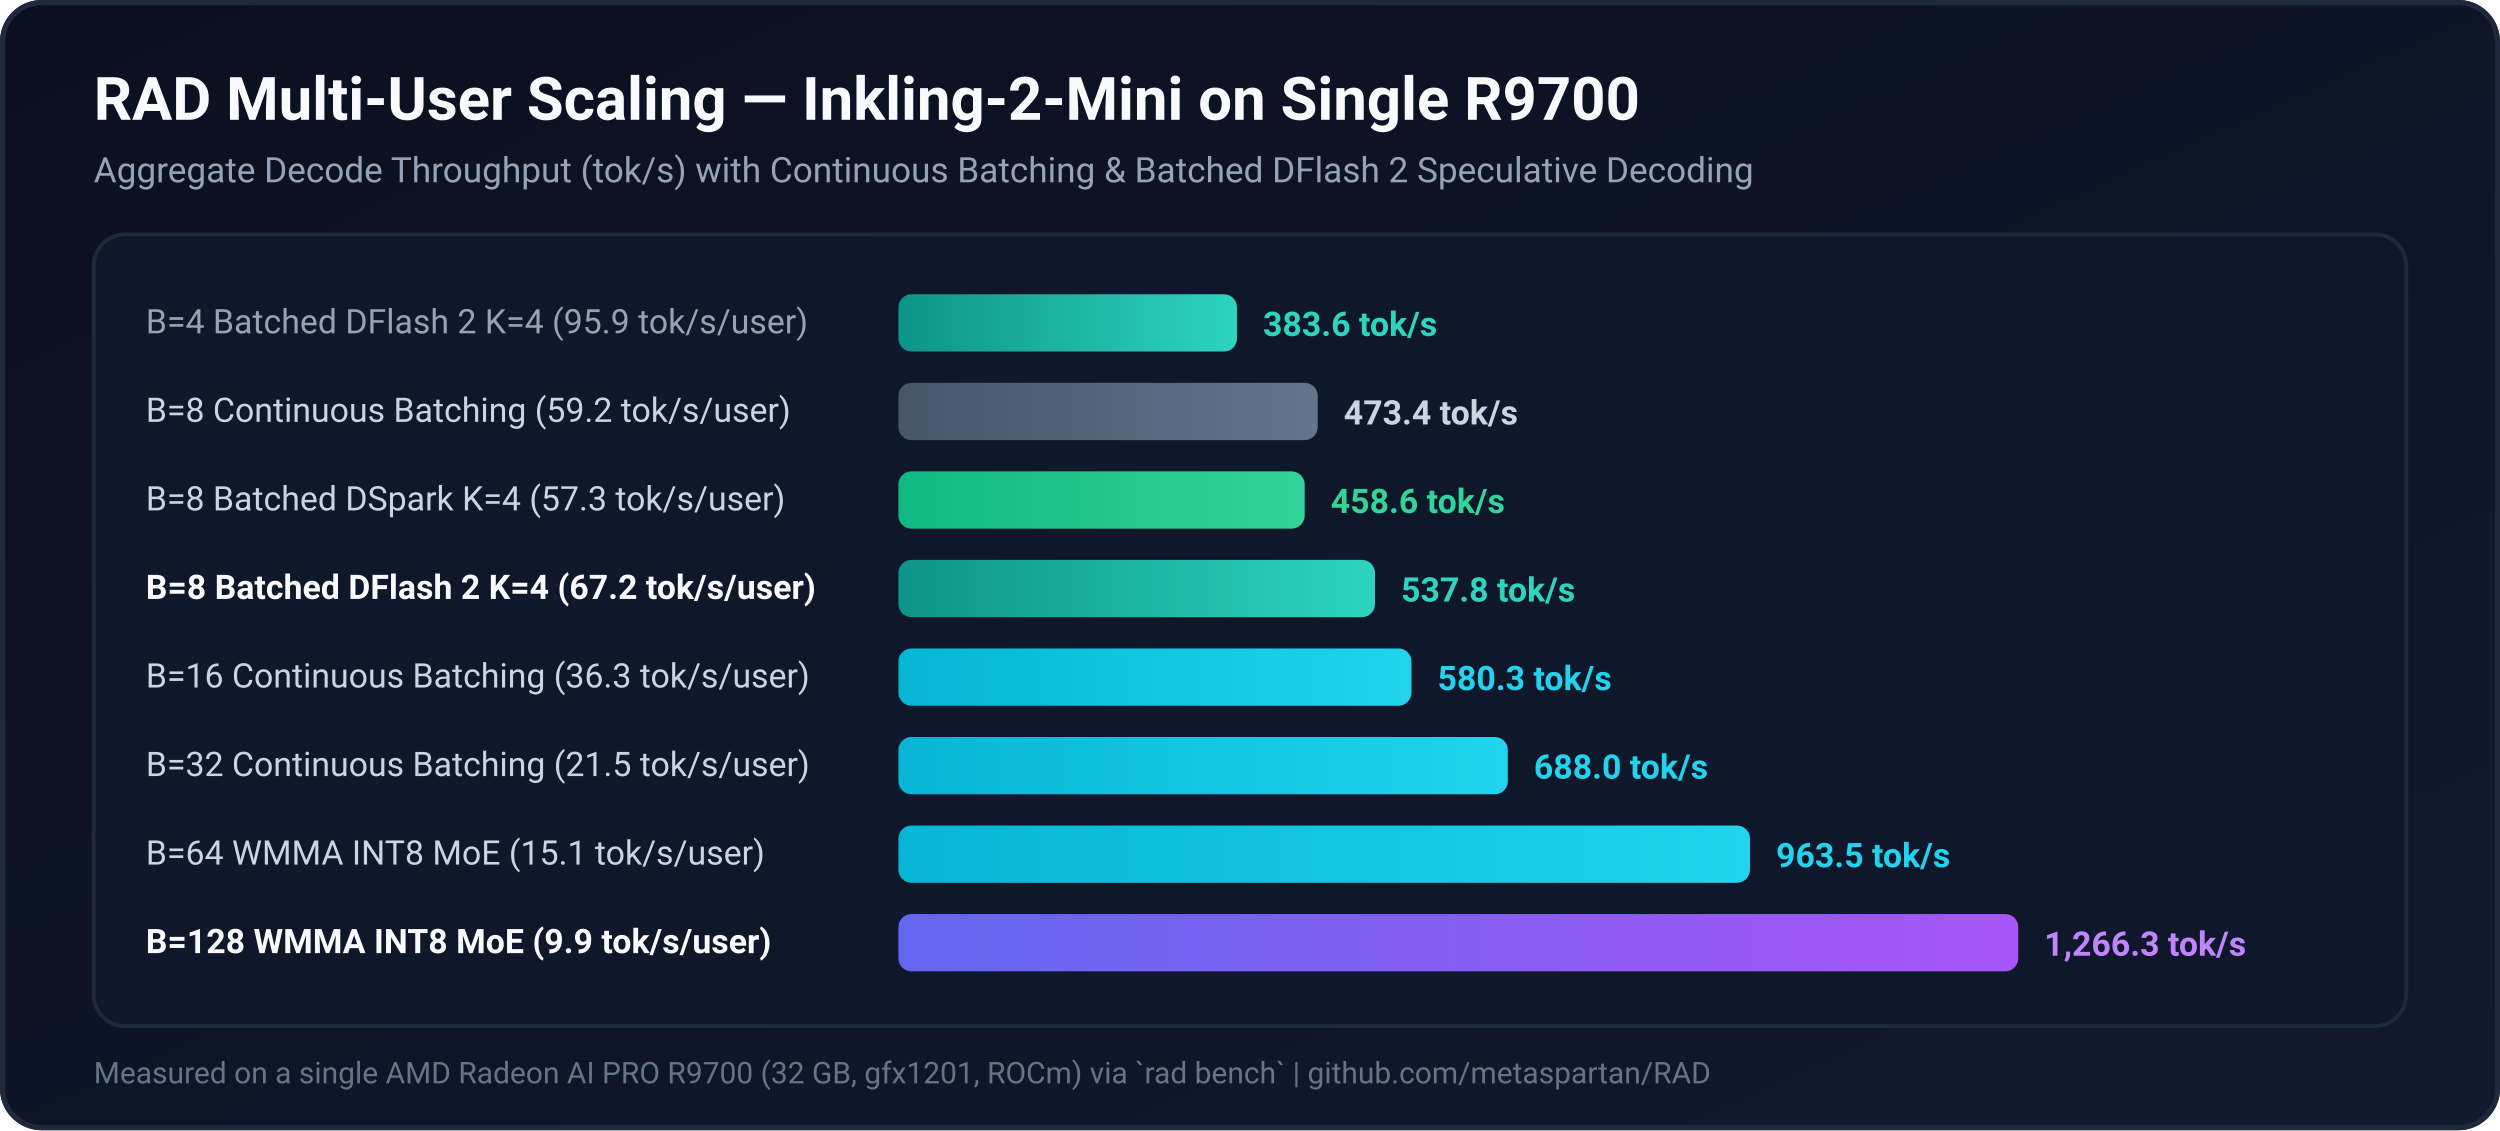
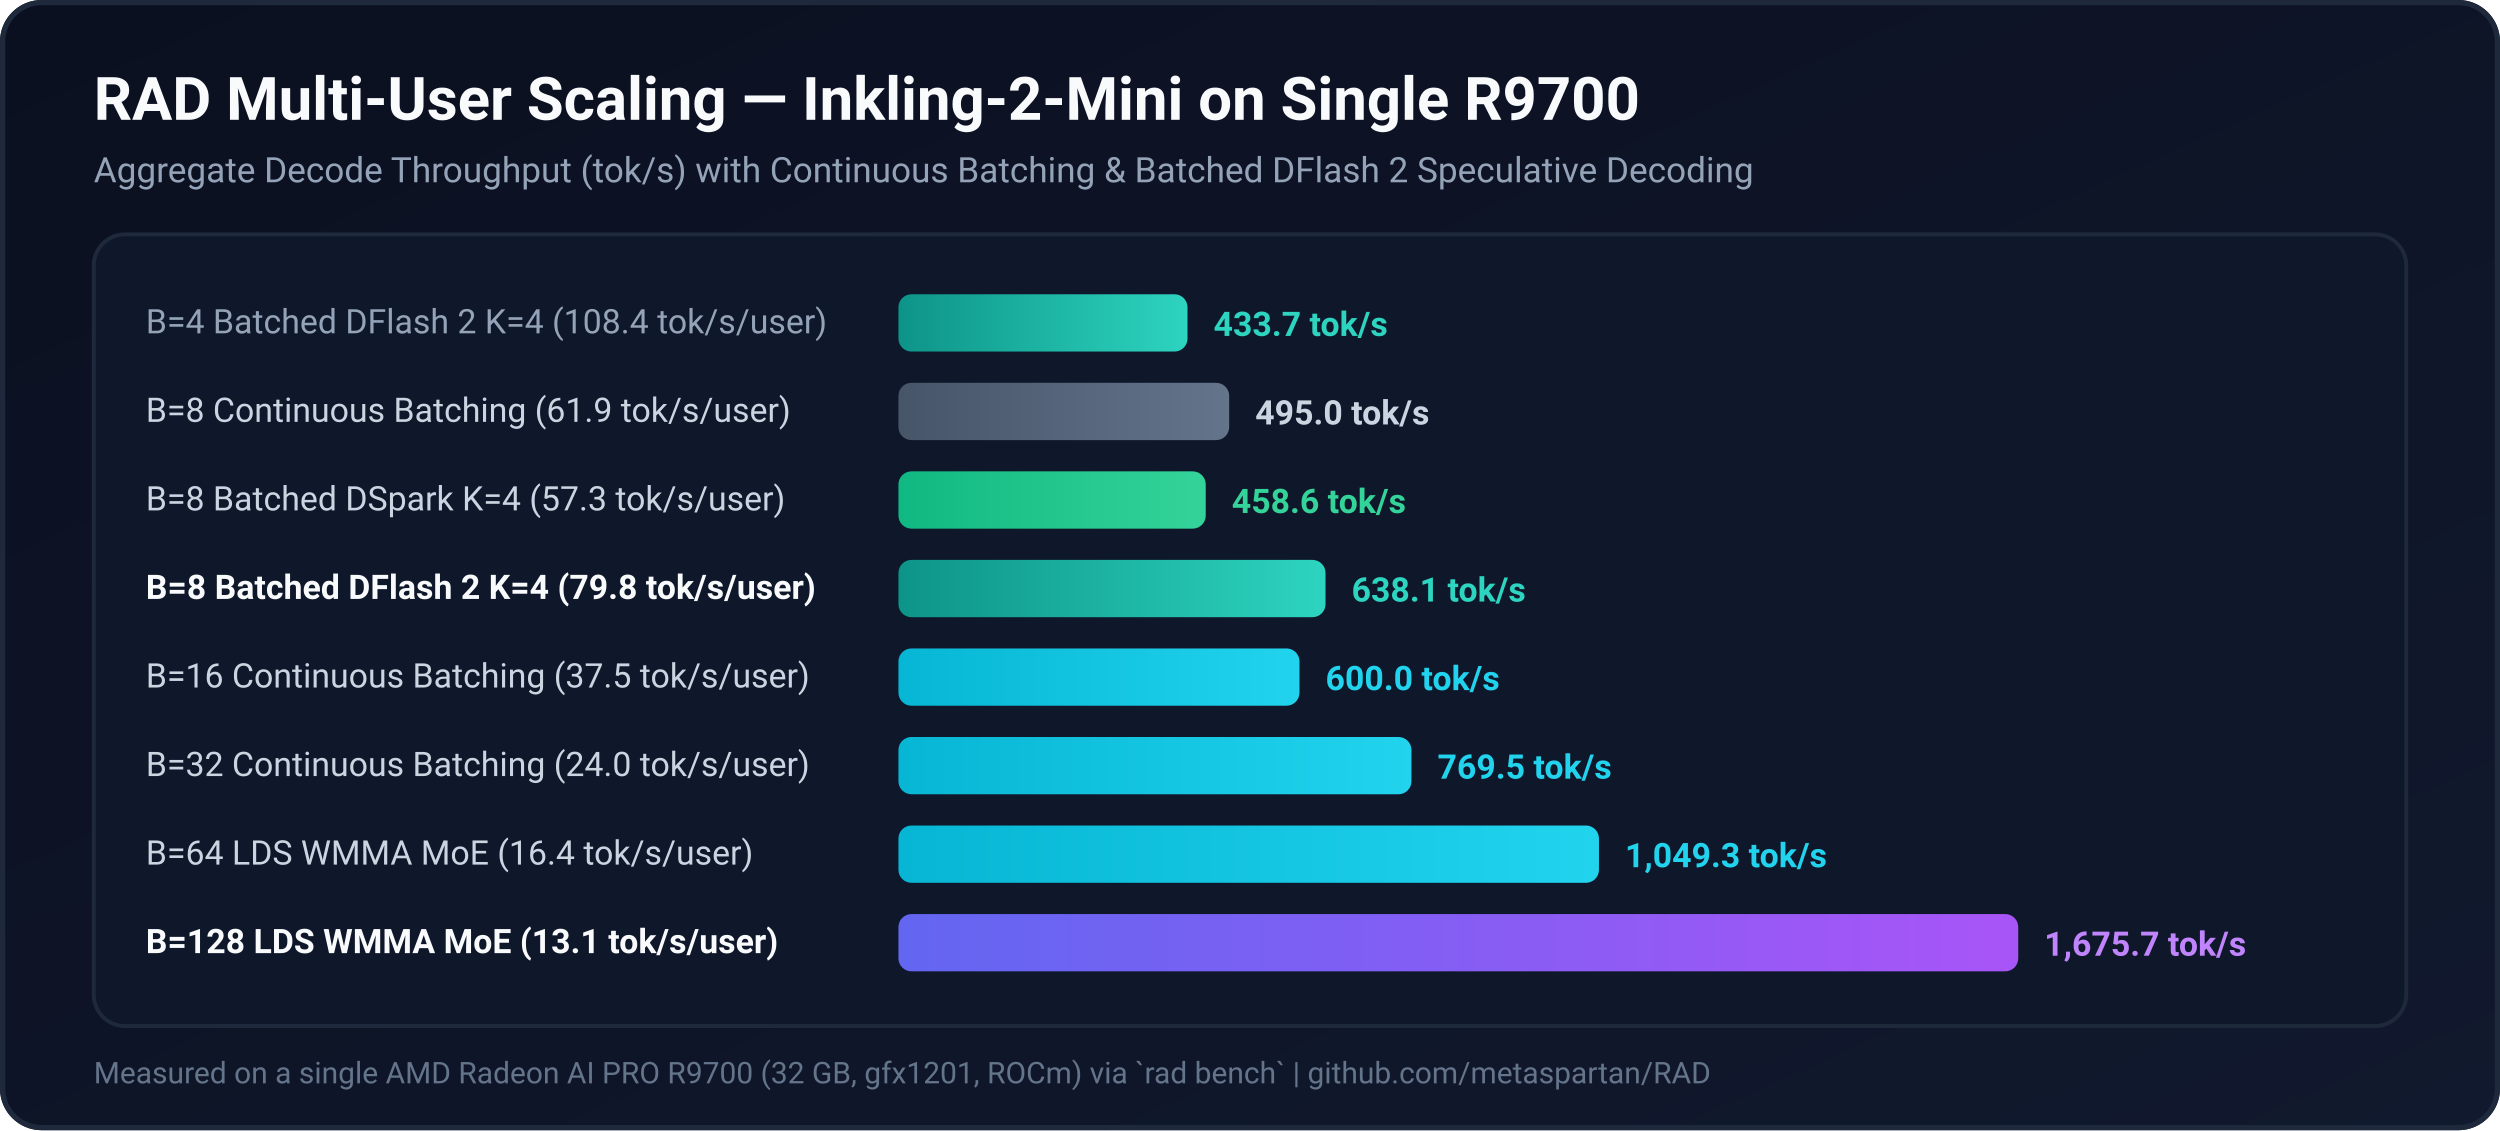
<svg xmlns="http://www.w3.org/2000/svg" viewBox="0 0 960 434" width="960" height="434">
  <defs>
    <linearGradient id="bg" x1="0" y1="0" x2="1" y2="1">
      <stop offset="0%" stop-color="#0b1020" />
      <stop offset="100%" stop-color="#11192e" />
    </linearGradient>
    <linearGradient id="greenGrad" x1="0" y1="0" x2="1" y2="0">
      <stop offset="0%" stop-color="#10b981" />
      <stop offset="100%" stop-color="#34d399" />
    </linearGradient>
    <linearGradient id="tealGrad" x1="0" y1="0" x2="1" y2="0">
      <stop offset="0%" stop-color="#0d9488" />
      <stop offset="100%" stop-color="#2dd4bf" />
    </linearGradient>
    <linearGradient id="cyanGrad" x1="0" y1="0" x2="1" y2="0">
      <stop offset="0%" stop-color="#06b6d4" />
      <stop offset="100%" stop-color="#22d3ee" />
    </linearGradient>
    <linearGradient id="purpleGrad" x1="0" y1="0" x2="1" y2="0">
      <stop offset="0%" stop-color="#6366f1" />
      <stop offset="100%" stop-color="#a855f7" />
    </linearGradient>
    <linearGradient id="slateGrad" x1="0" y1="0" x2="1" y2="0">
      <stop offset="0%" stop-color="#475569" />
      <stop offset="100%" stop-color="#64748b" />
    </linearGradient>
  </defs>
  <rect width="960" height="434" rx="16" fill="url(#bg)" />
  <rect x="1" y="1" width="958" height="432" rx="15" fill="none" stroke="#1e293b" stroke-width="2" />
  <text x="36" y="46" font-family="system-ui, -apple-system, Segoe UI, Roboto, sans-serif" font-size="23" font-weight="700" fill="#f8fafc">RAD Multi-User Scaling — Inkling-2-Mini on Single R9700</text>
  <text x="36" y="70" font-family="system-ui, -apple-system, Segoe UI, Roboto, sans-serif" font-size="13.5" fill="#94a3b8">Aggregate Decode Throughput (tok/s) with Continuous Batching &amp; Batched DFlash 2 Speculative Decoding</text>
  <rect x="36" y="90" width="888" height="304" rx="12" fill="#0f172a" stroke="#1e293b" stroke-width="1.5" />
-   <text x="56" y="128" font-family="system-ui, -apple-system, Segoe UI, Roboto, sans-serif" font-size="13" fill="#94a3b8">B=4 Batched DFlash 2 K=4 (95.9 tok/s/user)</text>
-   <rect x="345" y="113" width="130" height="22" rx="5" fill="url(#tealGrad)" />
-   <text x="485" y="129" font-family="system-ui, -apple-system, Segoe UI, Roboto, sans-serif" font-size="13" font-weight="700" fill="#2dd4bf">383.6 tok/s</text>
-   <text x="56" y="162" font-family="system-ui, -apple-system, Segoe UI, Roboto, sans-serif" font-size="13" fill="#cbd5e1">B=8 Continuous Batching (59.2 tok/s/user)</text>
-   <rect x="345" y="147" width="161" height="22" rx="5" fill="url(#slateGrad)" />
-   <text x="516" y="163" font-family="system-ui, -apple-system, Segoe UI, Roboto, sans-serif" font-size="13" font-weight="700" fill="#cbd5e1">473.4 tok/s</text>
+   <text x="56" y="128" font-family="system-ui, -apple-system, Segoe UI, Roboto, sans-serif" font-size="13" fill="#94a3b8">B=4 Batched DFlash 2 K=4 (108.4 tok/s/user)</text>
+   <rect x="345" y="113" width="111" height="22" rx="5" fill="url(#tealGrad)" />
+   <text x="466" y="129" font-family="system-ui, -apple-system, Segoe UI, Roboto, sans-serif" font-size="13" font-weight="700" fill="#2dd4bf">433.7 tok/s</text>
+   <text x="56" y="162" font-family="system-ui, -apple-system, Segoe UI, Roboto, sans-serif" font-size="13" fill="#cbd5e1">B=8 Continuous Batching (61.9 tok/s/user)</text>
+   <rect x="345" y="147" width="127" height="22" rx="5" fill="url(#slateGrad)" />
+   <text x="482" y="163" font-family="system-ui, -apple-system, Segoe UI, Roboto, sans-serif" font-size="13" font-weight="700" fill="#cbd5e1">495.0 tok/s</text>
  <text x="56" y="196" font-family="system-ui, -apple-system, Segoe UI, Roboto, sans-serif" font-size="13" fill="#cbd5e1">B=8 Batched DSpark K=4 (57.3 tok/s/user)</text>
-   <rect x="345" y="181" width="156" height="22" rx="5" fill="url(#greenGrad)" />
-   <text x="511" y="197" font-family="system-ui, -apple-system, Segoe UI, Roboto, sans-serif" font-size="13" font-weight="700" fill="#34d399">458.6 tok/s</text>
-   <text x="56" y="230" font-family="system-ui, -apple-system, Segoe UI, Roboto, sans-serif" font-size="13" font-weight="700" fill="#f8fafc">B=8 Batched DFlash 2 K=4 (67.2 tok/s/user)</text>
-   <rect x="345" y="215" width="183" height="22" rx="5" fill="url(#tealGrad)" />
-   <text x="538" y="231" font-family="system-ui, -apple-system, Segoe UI, Roboto, sans-serif" font-size="13" font-weight="700" fill="#2dd4bf">537.8 tok/s</text>
-   <text x="56" y="264" font-family="system-ui, -apple-system, Segoe UI, Roboto, sans-serif" font-size="13" fill="#cbd5e1">B=16 Continuous Batching (36.3 tok/s/user)</text>
-   <rect x="345" y="249" width="197" height="22" rx="5" fill="url(#cyanGrad)" />
-   <text x="552" y="265" font-family="system-ui, -apple-system, Segoe UI, Roboto, sans-serif" font-size="13" font-weight="700" fill="#22d3ee">580.3 tok/s</text>
-   <text x="56" y="298" font-family="system-ui, -apple-system, Segoe UI, Roboto, sans-serif" font-size="13" fill="#cbd5e1">B=32 Continuous Batching (21.5 tok/s/user)</text>
-   <rect x="345" y="283" width="234" height="22" rx="5" fill="url(#cyanGrad)" />
-   <text x="589" y="299" font-family="system-ui, -apple-system, Segoe UI, Roboto, sans-serif" font-size="13" font-weight="700" fill="#22d3ee">688.0 tok/s</text>
-   <text x="56" y="332" font-family="system-ui, -apple-system, Segoe UI, Roboto, sans-serif" font-size="13" fill="#cbd5e1">B=64 WMMA INT8 MoE (15.1 tok/s/user)</text>
-   <rect x="345" y="317" width="327" height="22" rx="5" fill="url(#cyanGrad)" />
-   <text x="682" y="333" font-family="system-ui, -apple-system, Segoe UI, Roboto, sans-serif" font-size="13" font-weight="700" fill="#22d3ee">963.5 tok/s</text>
-   <text x="56" y="366" font-family="system-ui, -apple-system, Segoe UI, Roboto, sans-serif" font-size="13" font-weight="700" fill="#f8fafc">B=128 WMMA INT8 MoE (9.9 tok/s/user)</text>
+   <rect x="345" y="181" width="118" height="22" rx="5" fill="url(#greenGrad)" />
+   <text x="473" y="197" font-family="system-ui, -apple-system, Segoe UI, Roboto, sans-serif" font-size="13" font-weight="700" fill="#34d399">458.6 tok/s</text>
+   <text x="56" y="230" font-family="system-ui, -apple-system, Segoe UI, Roboto, sans-serif" font-size="13" font-weight="700" fill="#f8fafc">B=8 Batched DFlash 2 K=4 (79.8 tok/s/user)</text>
+   <rect x="345" y="215" width="164" height="22" rx="5" fill="url(#tealGrad)" />
+   <text x="519" y="231" font-family="system-ui, -apple-system, Segoe UI, Roboto, sans-serif" font-size="13" font-weight="700" fill="#2dd4bf">638.1 tok/s</text>
+   <text x="56" y="264" font-family="system-ui, -apple-system, Segoe UI, Roboto, sans-serif" font-size="13" fill="#cbd5e1">B=16 Continuous Batching (37.5 tok/s/user)</text>
+   <rect x="345" y="249" width="154" height="22" rx="5" fill="url(#cyanGrad)" />
+   <text x="509" y="265" font-family="system-ui, -apple-system, Segoe UI, Roboto, sans-serif" font-size="13" font-weight="700" fill="#22d3ee">600.0 tok/s</text>
+   <text x="56" y="298" font-family="system-ui, -apple-system, Segoe UI, Roboto, sans-serif" font-size="13" fill="#cbd5e1">B=32 Continuous Batching (24.0 tok/s/user)</text>
+   <rect x="345" y="283" width="197" height="22" rx="5" fill="url(#cyanGrad)" />
+   <text x="552" y="299" font-family="system-ui, -apple-system, Segoe UI, Roboto, sans-serif" font-size="13" font-weight="700" fill="#22d3ee">769.5 tok/s</text>
+   <text x="56" y="332" font-family="system-ui, -apple-system, Segoe UI, Roboto, sans-serif" font-size="13" fill="#cbd5e1">B=64 LDS WMMA MoE (16.4 tok/s/user)</text>
+   <rect x="345" y="317" width="269" height="22" rx="5" fill="url(#cyanGrad)" />
+   <text x="624" y="333" font-family="system-ui, -apple-system, Segoe UI, Roboto, sans-serif" font-size="13" font-weight="700" fill="#22d3ee">1,049.3 tok/s</text>
+   <text x="56" y="366" font-family="system-ui, -apple-system, Segoe UI, Roboto, sans-serif" font-size="13" font-weight="700" fill="#f8fafc">B=128 LDS WMMA MoE (13.1 tok/s/user)</text>
  <rect x="345" y="351" width="430" height="22" rx="5" fill="url(#purpleGrad)" />
-   <text x="785" y="367" font-family="system-ui, -apple-system, Segoe UI, Roboto, sans-serif" font-size="13" font-weight="700" fill="#c084fc">1,266.3 tok/s</text>
+   <text x="785" y="367" font-family="system-ui, -apple-system, Segoe UI, Roboto, sans-serif" font-size="13" font-weight="700" fill="#c084fc">1,675.7 tok/s</text>
  <text x="36" y="416" font-family="system-ui, -apple-system, Segoe UI, Roboto, sans-serif" font-size="11.5" fill="#64748b">Measured on a single AMD Radeon AI PRO R9700 (32 GB, gfx1201, ROCm) via `rad bench` | github.com/metaspartan/RAD</text>
</svg>
